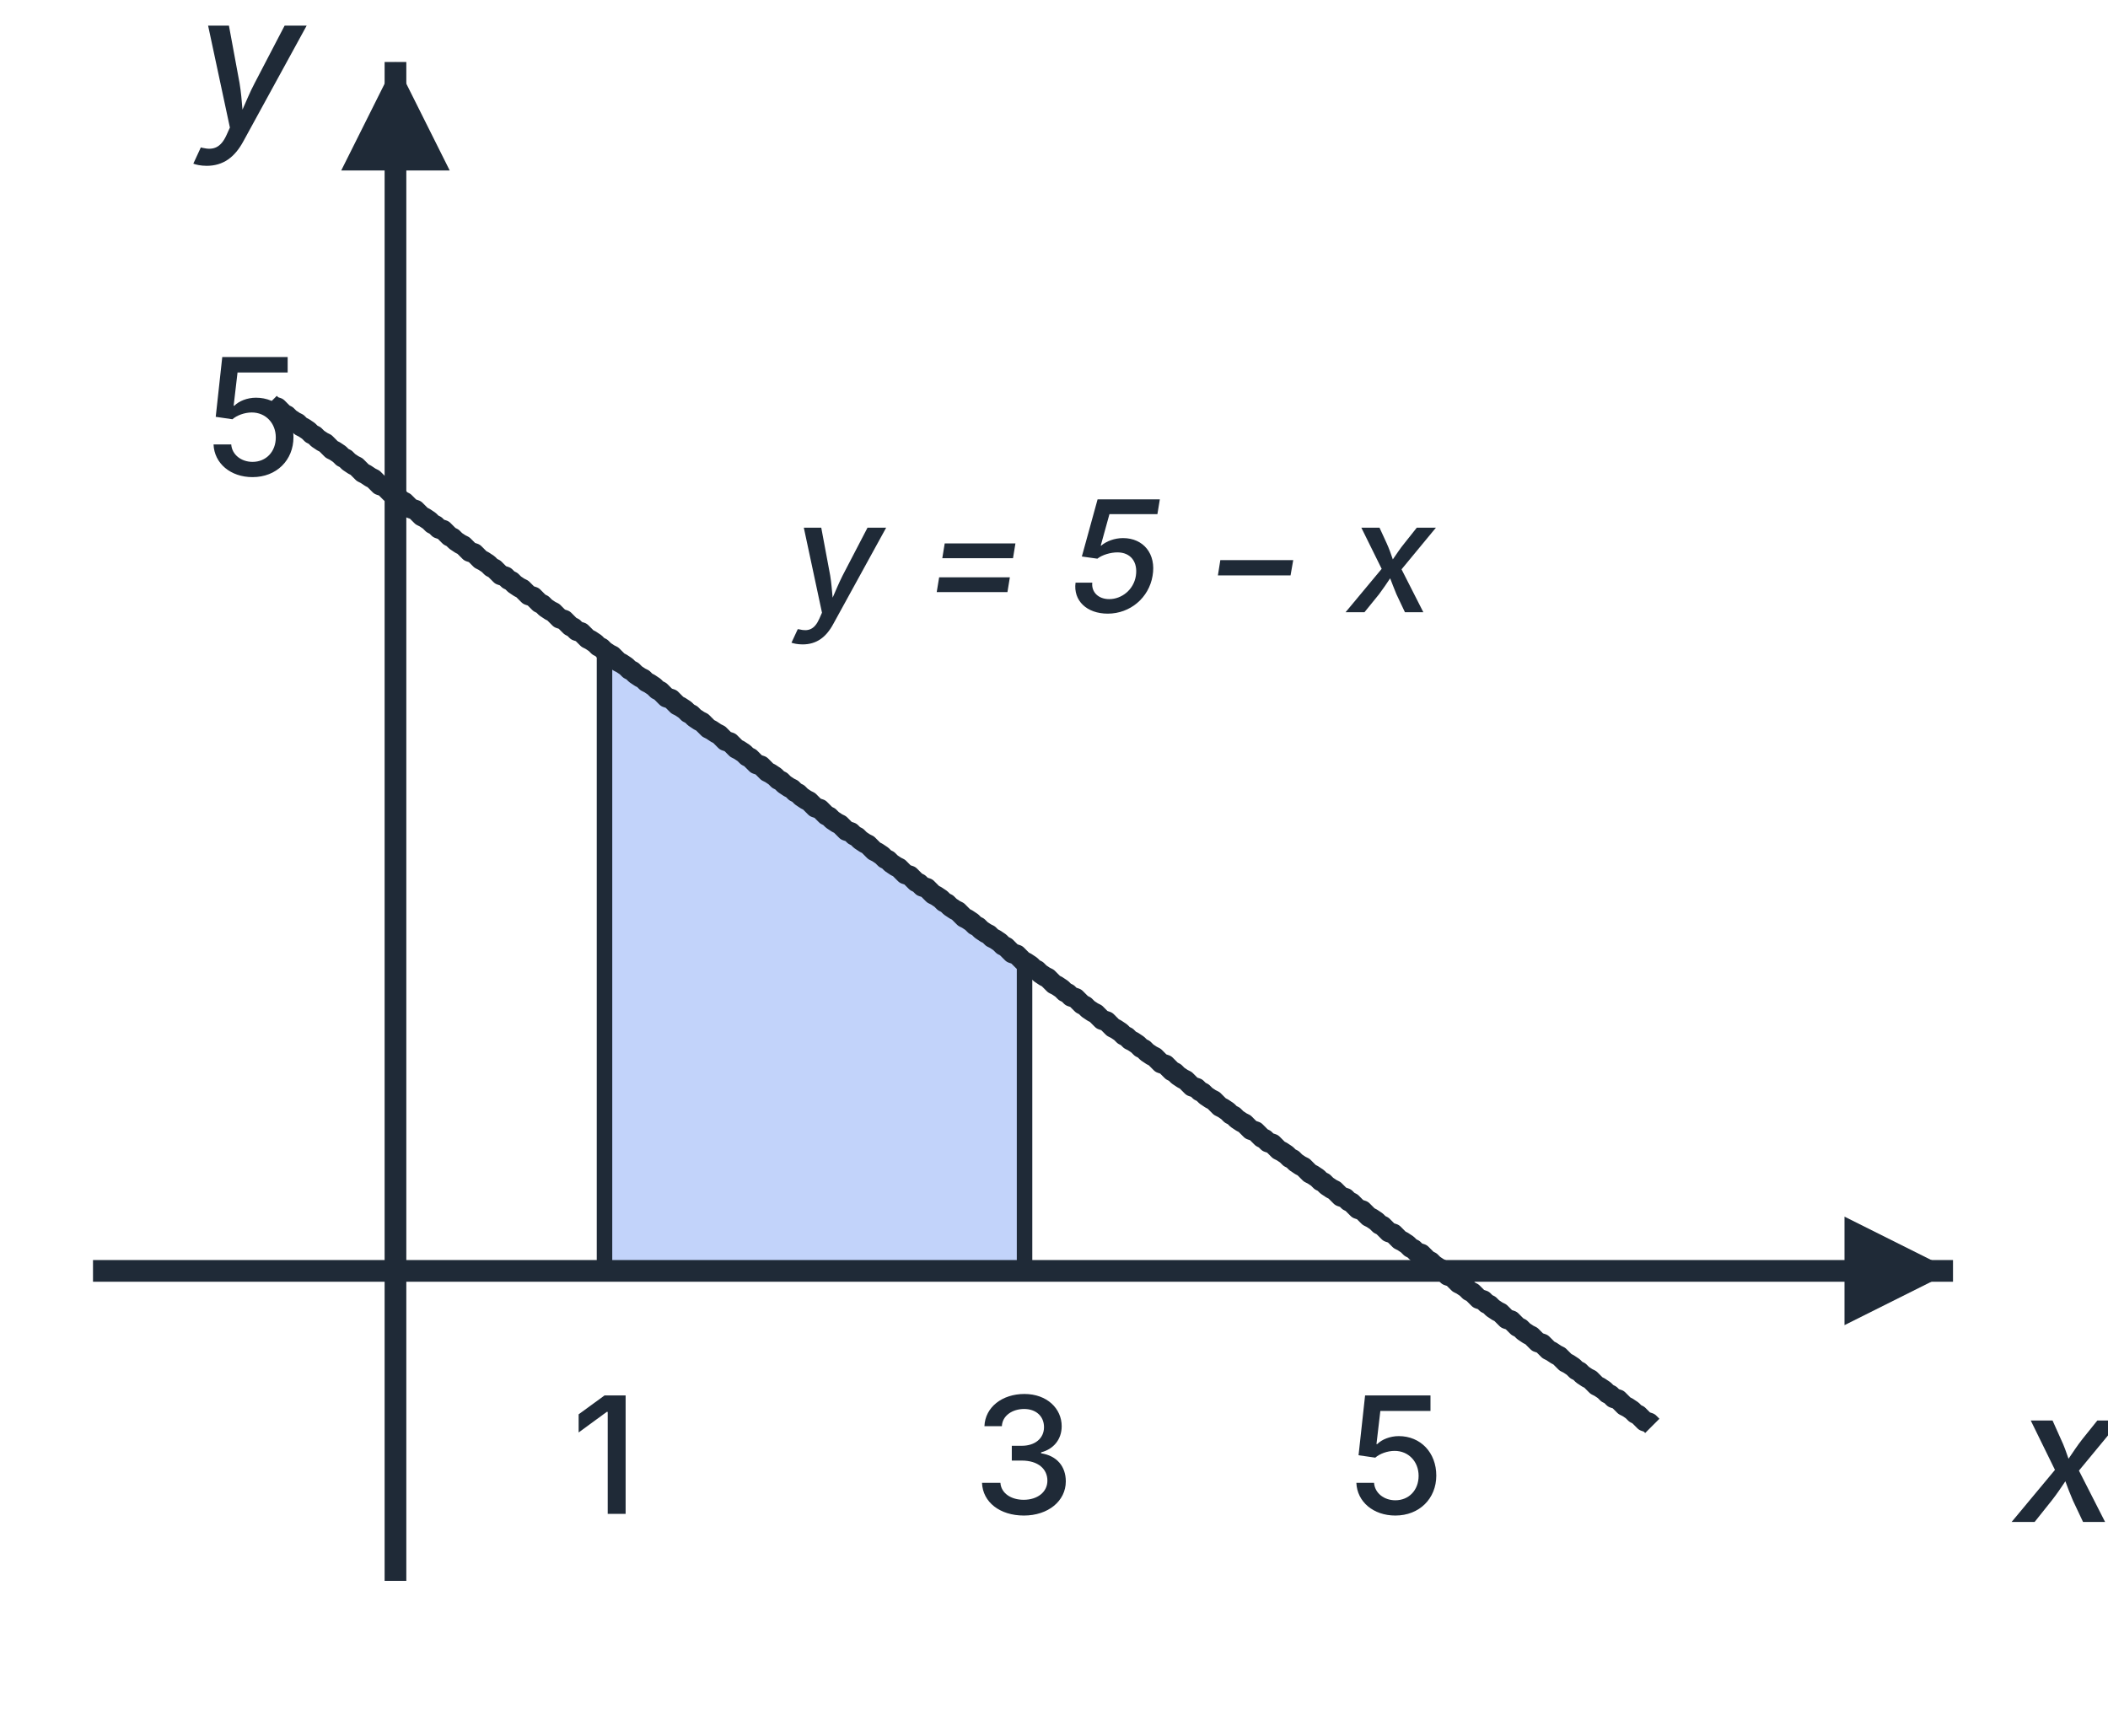
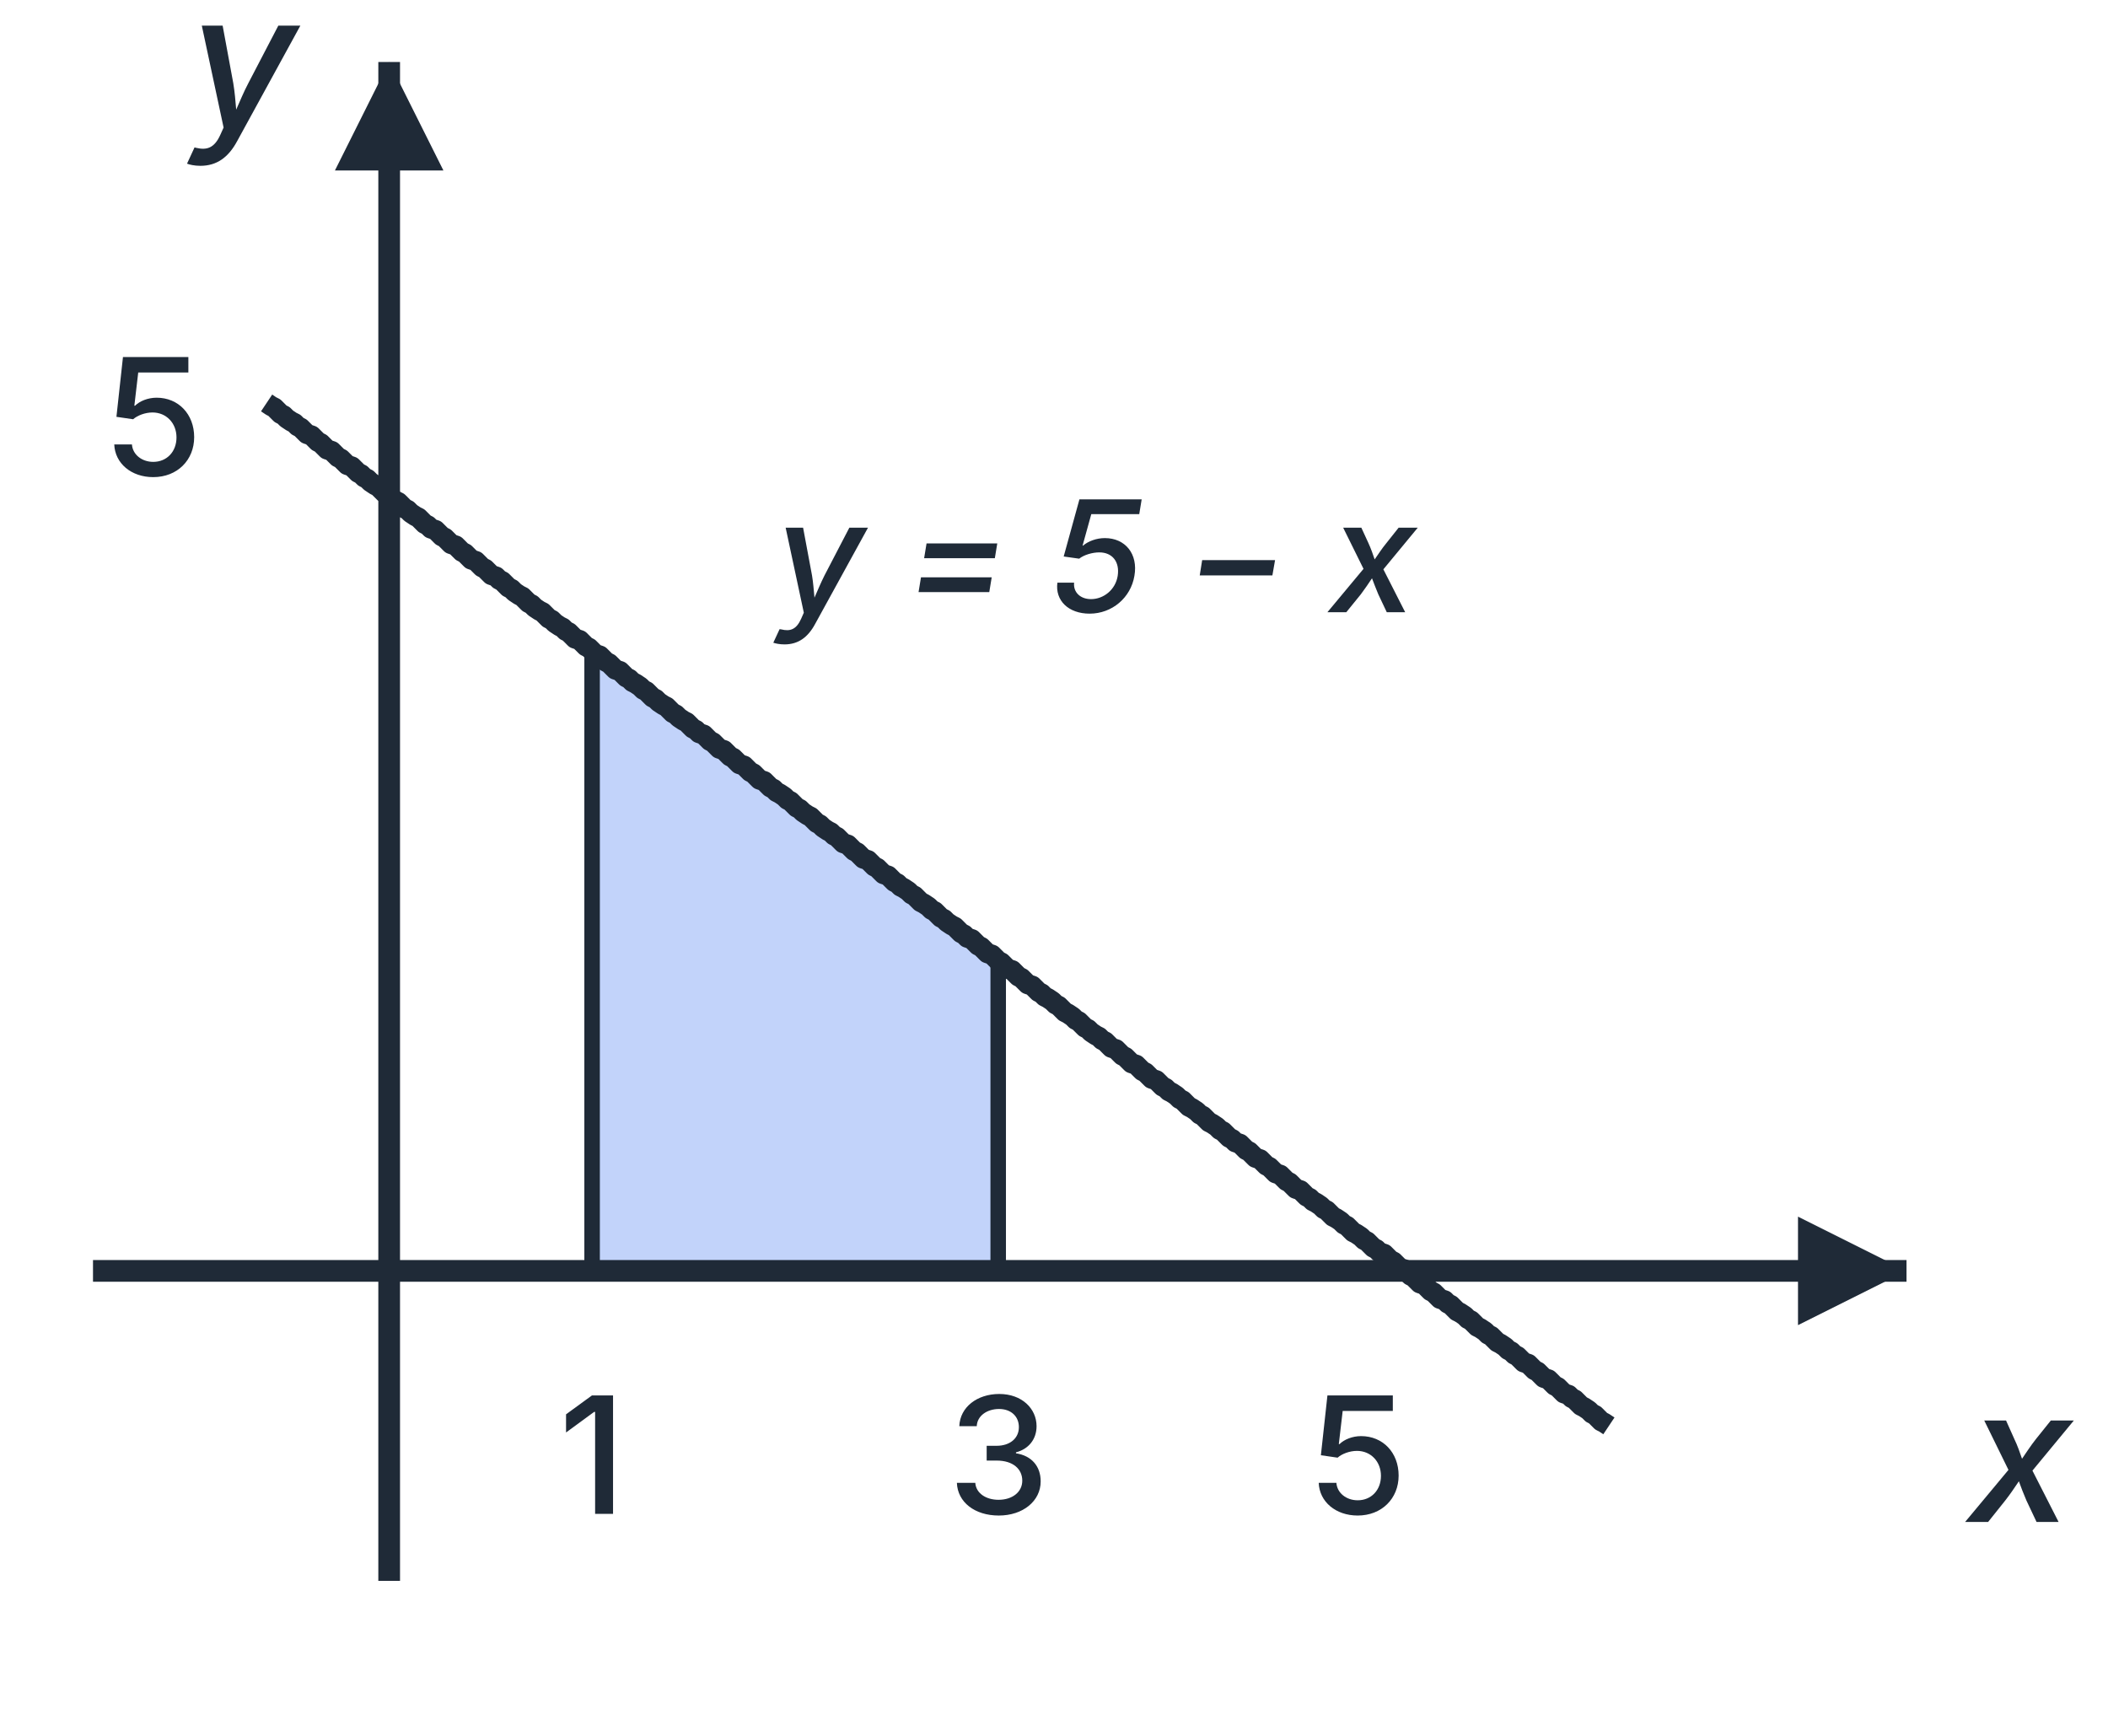
<svg xmlns="http://www.w3.org/2000/svg" viewBox="0 0 136 112" width="136" height="112" font-family="Inter, Arial, sans-serif">
-   <polygon points="39.0,42.0 39.2,42.1 39.3,42.2 39.4,42.3 39.6,42.4 39.7,42.5 39.8,42.6 40.0,42.7 40.1,42.8 40.2,42.9 40.4,43.0 40.5,43.1 40.6,43.2 40.8,43.3 40.9,43.4 41.1,43.5 41.2,43.6 41.3,43.7 41.5,43.8 41.6,43.9 41.7,44.0 41.9,44.1 42.0,44.2 42.1,44.3 42.3,44.4 42.4,44.5 42.5,44.6 42.7,44.7 42.8,44.8 42.9,44.9 43.1,45.0 43.2,45.1 43.4,45.2 43.5,45.3 43.6,45.4 43.8,45.5 43.9,45.6 44.0,45.7 44.2,45.8 44.3,45.9 44.4,46.0 44.6,46.1 44.7,46.2 44.8,46.3 45.0,46.4 45.1,46.5 45.2,46.6 45.4,46.7 45.5,46.8 45.6,46.9 45.8,47.0 45.9,47.1 46.1,47.2 46.2,47.3 46.3,47.4 46.5,47.5 46.6,47.6 46.7,47.7 46.9,47.8 47.0,47.9 47.1,48.0 47.3,48.1 47.4,48.2 47.5,48.3 47.7,48.4 47.8,48.5 47.9,48.6 48.1,48.7 48.2,48.8 48.4,48.9 48.5,49.0 48.6,49.1 48.8,49.2 48.9,49.3 49.0,49.4 49.2,49.5 49.3,49.6 49.4,49.7 49.6,49.8 49.7,49.9 49.8,50.0 50.0,50.1 50.1,50.2 50.2,50.3 50.4,50.4 50.5,50.5 50.6,50.6 50.8,50.7 50.9,50.8 51.1,50.9 51.2,51.0 51.3,51.1 51.5,51.2 51.6,51.3 51.7,51.4 51.9,51.5 52.0,51.6 52.1,51.7 52.3,51.8 52.4,51.9 52.5,52.0 52.7,52.1 52.8,52.2 52.9,52.3 53.1,52.4 53.2,52.5 53.4,52.6 53.5,52.7 53.6,52.8 53.8,52.9 53.9,53.0 54.0,53.1 54.2,53.2 54.3,53.3 54.4,53.4 54.6,53.5 54.7,53.6 54.8,53.7 55.0,53.8 55.1,53.9 55.2,54.0 55.4,54.1 55.5,54.2 55.6,54.3 55.8,54.4 55.9,54.5 56.1,54.6 56.2,54.7 56.3,54.8 56.5,54.9 56.6,55.0 56.7,55.1 56.9,55.2 57.0,55.3 57.1,55.4 57.3,55.5 57.4,55.6 57.5,55.7 57.7,55.8 57.8,55.9 57.9,56.0 58.1,56.1 58.2,56.2 58.4,56.3 58.5,56.4 58.6,56.5 58.8,56.6 58.9,56.7 59.0,56.8 59.2,56.9 59.3,57.0 59.4,57.1 59.6,57.2 59.7,57.3 59.8,57.4 60.0,57.5 60.1,57.6 60.2,57.7 60.4,57.8 60.5,57.9 60.6,58.0 60.8,58.1 60.9,58.2 61.1,58.3 61.2,58.4 61.3,58.5 61.5,58.6 61.6,58.7 61.7,58.8 61.9,58.9 62.0,59.0 62.1,59.1 62.3,59.2 62.4,59.3 62.5,59.4 62.7,59.5 62.8,59.6 62.9,59.7 63.1,59.8 63.2,59.9 63.4,60.0 63.5,60.1 63.6,60.2 63.8,60.3 63.9,60.4 64.0,60.5 64.2,60.6 64.3,60.7 64.4,60.8 64.6,60.9 64.7,61.0 64.8,61.1 65.0,61.2 65.1,61.3 65.2,61.4 65.4,61.5 65.5,61.6 65.6,61.7 65.8,61.8 65.9,61.9 66.1,62.0 66.1,82.0 65.9,82.0 65.8,82.0 65.6,82.0 65.5,82.0 65.4,82.0 65.2,82.0 65.1,82.0 65.0,82.0 64.8,82.0 64.7,82.0 64.6,82.0 64.4,82.0 64.3,82.0 64.2,82.0 64.0,82.0 63.9,82.0 63.8,82.0 63.6,82.0 63.5,82.0 63.4,82.0 63.2,82.0 63.1,82.0 62.9,82.0 62.8,82.0 62.7,82.0 62.5,82.0 62.4,82.0 62.3,82.0 62.1,82.0 62.0,82.0 61.9,82.0 61.7,82.0 61.6,82.0 61.5,82.0 61.3,82.0 61.2,82.0 61.1,82.0 60.9,82.0 60.8,82.0 60.6,82.0 60.5,82.0 60.4,82.0 60.2,82.0 60.1,82.0 60.0,82.0 59.8,82.0 59.7,82.0 59.6,82.0 59.4,82.0 59.3,82.0 59.2,82.0 59.0,82.0 58.9,82.0 58.8,82.0 58.6,82.0 58.5,82.0 58.4,82.0 58.2,82.0 58.1,82.0 57.9,82.0 57.8,82.0 57.7,82.0 57.5,82.0 57.4,82.0 57.3,82.0 57.1,82.0 57.0,82.0 56.9,82.0 56.7,82.0 56.6,82.0 56.5,82.0 56.3,82.0 56.2,82.0 56.1,82.0 55.9,82.0 55.8,82.0 55.6,82.0 55.5,82.0 55.4,82.0 55.2,82.0 55.1,82.0 55.0,82.0 54.8,82.0 54.7,82.0 54.6,82.0 54.4,82.0 54.3,82.0 54.2,82.0 54.0,82.0 53.9,82.0 53.8,82.0 53.6,82.0 53.5,82.0 53.4,82.0 53.2,82.0 53.1,82.0 52.9,82.0 52.8,82.0 52.7,82.0 52.5,82.0 52.4,82.0 52.3,82.0 52.1,82.0 52.0,82.0 51.9,82.0 51.7,82.0 51.6,82.0 51.5,82.0 51.3,82.0 51.2,82.0 51.1,82.0 50.9,82.0 50.8,82.0 50.6,82.0 50.5,82.0 50.4,82.0 50.2,82.0 50.1,82.0 50.0,82.0 49.8,82.0 49.7,82.0 49.6,82.0 49.4,82.0 49.3,82.0 49.2,82.0 49.0,82.0 48.9,82.0 48.8,82.0 48.6,82.0 48.5,82.0 48.4,82.0 48.2,82.0 48.1,82.0 47.9,82.0 47.8,82.0 47.7,82.0 47.5,82.0 47.4,82.0 47.3,82.0 47.1,82.0 47.0,82.0 46.9,82.0 46.7,82.0 46.6,82.0 46.5,82.0 46.3,82.0 46.2,82.0 46.1,82.0 45.9,82.0 45.8,82.0 45.6,82.0 45.5,82.0 45.4,82.0 45.2,82.0 45.1,82.0 45.0,82.0 44.8,82.0 44.7,82.0 44.6,82.0 44.4,82.0 44.3,82.0 44.2,82.0 44.0,82.0 43.9,82.0 43.8,82.0 43.6,82.0 43.5,82.0 43.4,82.0 43.2,82.0 43.1,82.0 42.9,82.0 42.8,82.0 42.7,82.0 42.5,82.0 42.4,82.0 42.3,82.0 42.1,82.0 42.0,82.0 41.9,82.0 41.7,82.0 41.6,82.0 41.5,82.0 41.3,82.0 41.2,82.0 41.1,82.0 40.9,82.0 40.8,82.0 40.6,82.0 40.5,82.0 40.4,82.0 40.2,82.0 40.1,82.0 40.0,82.0 39.8,82.0 39.7,82.0 39.6,82.0 39.4,82.0 39.3,82.0 39.2,82.0 39.0,82.0" fill="#2563eb" fill-opacity="0.28" stroke="none" />
-   <line x1="6.0" y1="82.0" x2="126.0" y2="82.0" stroke="#1f2a37" stroke-width="1.4" />
-   <path d="M126.0,82.0 l-7,-3.5 v7 z" fill="#1f2a37" />
-   <line x1="25.514" y1="102.0" x2="25.514" y2="4.0" stroke="#1f2a37" stroke-width="1.4" />
-   <path d="M25.514,4.0 l-3.5,7 h7 z" fill="#1f2a37" />
-   <text x="130.0" y="98.2" text-anchor="start" font-size="12" fill="#1f2a37" font-weight="500" font-style="italic">x</text>
-   <text x="19.514" y="8.2" text-anchor="end" font-size="12" fill="#1f2a37" font-weight="500" font-style="italic">y</text>
-   <polyline points="17.4,26.0 17.6,26.2 17.9,26.3 18.1,26.5 18.3,26.7 18.5,26.8 18.7,27.0 19.0,27.2 19.2,27.3 19.4,27.5 19.6,27.6 19.9,27.8 20.1,28.0 20.3,28.1 20.5,28.3 20.8,28.5 21.0,28.6 21.2,28.8 21.4,29.0 21.6,29.1 21.9,29.3 22.1,29.5 22.3,29.6 22.5,29.8 22.8,30.0 23.0,30.1 23.2,30.3 23.4,30.5 23.6,30.6 23.9,30.8 24.1,30.9 24.3,31.1 24.5,31.3 24.8,31.4 25.0,31.6 25.2,31.8 25.4,31.9 25.7,32.1 25.9,32.3 26.1,32.4 26.3,32.6 26.5,32.8 26.8,32.9 27.0,33.1 27.2,33.3 27.4,33.4 27.7,33.6 27.9,33.8 28.1,33.9 28.3,34.1 28.6,34.2 28.8,34.4 29.0,34.6 29.2,34.7 29.4,34.9 29.7,35.1 29.9,35.2 30.1,35.4 30.3,35.6 30.6,35.7 30.8,35.9 31.0,36.1 31.2,36.2 31.5,36.4 31.7,36.6 31.9,36.7 32.1,36.9 32.3,37.1 32.6,37.2 32.8,37.4 33.0,37.5 33.2,37.7 33.5,37.9 33.7,38.0 33.9,38.2 34.1,38.4 34.4,38.5 34.6,38.7 34.8,38.9 35.0,39.0 35.2,39.2 35.5,39.4 35.7,39.5 35.9,39.7 36.1,39.9 36.4,40.0 36.6,40.2 36.8,40.4 37.0,40.5 37.2,40.7 37.5,40.8 37.7,41.0 37.9,41.2 38.1,41.3 38.4,41.5 38.6,41.7 38.8,41.8 39.0,42.0 39.3,42.2 39.5,42.3 39.7,42.5 39.9,42.7 40.1,42.8 40.4,43.0 40.6,43.2 40.8,43.3 41.0,43.5 41.3,43.7 41.5,43.8 41.7,44.0 41.9,44.1 42.2,44.3 42.4,44.5 42.6,44.6 42.8,44.8 43.0,45.0 43.3,45.1 43.5,45.3 43.7,45.5 43.9,45.6 44.2,45.8 44.4,46.0 44.6,46.1 44.8,46.3 45.1,46.5 45.3,46.6 45.5,46.8 45.7,47.0 45.9,47.1 46.2,47.3 46.4,47.4 46.6,47.6 46.8,47.8 47.1,47.9 47.3,48.1 47.5,48.3 47.7,48.4 48.0,48.6 48.2,48.8 48.4,48.9 48.6,49.1 48.8,49.3 49.1,49.4 49.3,49.6 49.5,49.8 49.7,49.9 50.0,50.1 50.2,50.3 50.4,50.4 50.6,50.6 50.9,50.8 51.1,50.9 51.3,51.1 51.5,51.2 51.7,51.4 52.0,51.6 52.2,51.7 52.4,51.9 52.6,52.1 52.9,52.2 53.1,52.4 53.3,52.6 53.5,52.7 53.7,52.9 54.0,53.1 54.2,53.2 54.4,53.4 54.6,53.6 54.9,53.7 55.1,53.9 55.3,54.0 55.5,54.2 55.8,54.4 56.0,54.5 56.2,54.7 56.4,54.9 56.6,55.0 56.9,55.2 57.1,55.4 57.3,55.5 57.5,55.7 57.8,55.9 58.0,56.0 58.2,56.2 58.4,56.4 58.7,56.5 58.9,56.7 59.1,56.9 59.3,57.0 59.5,57.2 59.8,57.3 60.0,57.5 60.2,57.7 60.4,57.8 60.7,58.0 60.9,58.2 61.1,58.3 61.3,58.5 61.6,58.7 61.8,58.8 62.0,59.0 62.2,59.2 62.4,59.3 62.7,59.5 62.9,59.7 63.1,59.8 63.3,60.0 63.6,60.2 63.8,60.3 64.0,60.5 64.2,60.6 64.5,60.8 64.7,61.0 64.9,61.1 65.1,61.3 65.3,61.5 65.6,61.6 65.8,61.8 66.0,62.0 66.2,62.1 66.5,62.3 66.7,62.5 66.9,62.6 67.1,62.8 67.4,63.0 67.6,63.1 67.8,63.3 68.0,63.5 68.2,63.6 68.5,63.8 68.7,64.0 68.9,64.1 69.1,64.3 69.4,64.4 69.6,64.6 69.8,64.8 70.0,64.9 70.2,65.1 70.5,65.3 70.7,65.4 70.9,65.6 71.1,65.8 71.4,65.9 71.6,66.1 71.8,66.3 72.0,66.4 72.3,66.6 72.5,66.8 72.7,66.9 72.9,67.1 73.1,67.2 73.4,67.4 73.6,67.6 73.8,67.7 74.0,67.9 74.3,68.1 74.5,68.2 74.7,68.4 74.9,68.6 75.2,68.7 75.4,68.9 75.6,69.1 75.8,69.2 76.0,69.4 76.3,69.6 76.5,69.7 76.7,69.9 76.9,70.1 77.2,70.2 77.4,70.4 77.6,70.5 77.8,70.7 78.1,70.9 78.3,71.0 78.5,71.2 78.7,71.4 78.9,71.5 79.2,71.7 79.4,71.9 79.6,72.0 79.8,72.2 80.1,72.4 80.3,72.5 80.5,72.7 80.7,72.9 81.0,73.0 81.2,73.2 81.4,73.4 81.6,73.5 81.8,73.7 82.1,73.8 82.3,74.0 82.5,74.2 82.7,74.3 83.0,74.5 83.2,74.7 83.4,74.8 83.6,75.0 83.9,75.2 84.1,75.3 84.3,75.5 84.5,75.7 84.7,75.8 85.0,76.0 85.2,76.2 85.4,76.3 85.6,76.5 85.9,76.7 86.1,76.8 86.3,77.0 86.5,77.2 86.8,77.3 87.0,77.5 87.2,77.6 87.4,77.8 87.6,78.0 87.9,78.1 88.1,78.3 88.3,78.5 88.5,78.6 88.8,78.8 89.0,79.0 89.2,79.1 89.4,79.3 89.6,79.5 89.9,79.6 90.1,79.8 90.3,80.0 90.5,80.1 90.8,80.3 91.0,80.5 91.2,80.6 91.4,80.8 91.7,80.9 91.9,81.1 92.1,81.3 92.3,81.4 92.5,81.6 92.8,81.8 93.0,81.9 93.2,82.1 93.4,82.3 93.7,82.4 93.9,82.6 94.1,82.8 94.3,82.9 94.6,83.1 94.8,83.3 95.0,83.4 95.2,83.6 95.4,83.8 95.7,83.9 95.9,84.1 96.1,84.2 96.3,84.4 96.6,84.6 96.8,84.7 97.0,84.9 97.2,85.1 97.5,85.2 97.7,85.4 97.9,85.6 98.1,85.7 98.3,85.9 98.6,86.1 98.8,86.2 99.0,86.4 99.2,86.6 99.5,86.7 99.7,86.9 99.9,87.1 100.1,87.2 100.4,87.4 100.6,87.5 100.8,87.7 101.0,87.9 101.2,88.0 101.5,88.2 101.7,88.4 101.9,88.5 102.1,88.7 102.4,88.9 102.6,89.0 102.8,89.2 103.0,89.4 103.2,89.5 103.5,89.7 103.7,89.9 103.9,90.0 104.1,90.2 104.4,90.3 104.6,90.5 104.8,90.7 105.0,90.8 105.3,91.0 105.5,91.2 105.7,91.3 105.9,91.5 106.1,91.7 106.4,91.8 106.6,92.0" fill="none" stroke="#1f2a37" stroke-width="1.3" stroke-linejoin="round" />
-   <line x1="39.0" y1="82.0" x2="39.0" y2="42.0" stroke="#1f2a37" stroke-width="1.0" />
-   <line x1="66.1" y1="82.0" x2="66.1" y2="62.0" stroke="#1f2a37" stroke-width="1.0" />
-   <text x="39.027" y="97.675" text-anchor="middle" font-size="10.5" fill="#1f2a37" font-weight="500">1</text>
-   <text x="66.054" y="97.675" text-anchor="middle" font-size="10.5" fill="#1f2a37" font-weight="500">3</text>
-   <text x="90.081" y="97.675" text-anchor="middle" font-size="10.5" fill="#1f2a37" font-weight="500">5</text>
-   <text x="19.514" y="30.675" text-anchor="end" font-size="10.5" fill="#1f2a37" font-weight="500">5</text>
-   <text x="51.189" y="39.5" text-anchor="start" font-size="10" fill="#1f2a37" font-weight="500" font-style="italic">y = 5 − x</text>
+   <polygon points="38.2,42.0 38.3,42.1 38.5,42.2 38.6,42.3 38.7,42.4 38.9,42.5 39.0,42.6 39.1,42.7 39.3,42.8 39.4,42.9 39.5,43.0 39.7,43.1 39.8,43.2 39.9,43.3 40.1,43.4 40.2,43.5 40.3,43.6 40.4,43.7 40.6,43.8 40.7,43.9 40.8,44.0 41.0,44.1 41.1,44.2 41.2,44.3 41.4,44.4 41.5,44.5 41.6,44.6 41.8,44.7 41.9,44.8 42.0,44.9 42.1,45.0 42.3,45.1 42.4,45.2 42.5,45.3 42.7,45.4 42.8,45.5 42.9,45.6 43.1,45.7 43.2,45.8 43.3,45.9 43.5,46.0 43.6,46.1 43.7,46.2 43.9,46.3 44.0,46.4 44.1,46.5 44.2,46.6 44.4,46.7 44.5,46.8 44.6,46.9 44.8,47.0 44.9,47.1 45.0,47.2 45.2,47.3 45.3,47.4 45.4,47.5 45.6,47.6 45.7,47.7 45.8,47.8 45.9,47.9 46.1,48.0 46.2,48.1 46.3,48.2 46.5,48.3 46.6,48.4 46.7,48.5 46.9,48.6 47.0,48.7 47.1,48.8 47.3,48.9 47.4,49.0 47.5,49.1 47.7,49.2 47.8,49.3 47.9,49.4 48.0,49.5 48.2,49.6 48.3,49.7 48.4,49.8 48.6,49.9 48.7,50.0 48.8,50.1 49.0,50.2 49.1,50.3 49.2,50.4 49.4,50.5 49.5,50.6 49.6,50.7 49.8,50.8 49.9,50.9 50.0,51.0 50.1,51.1 50.3,51.2 50.4,51.3 50.5,51.4 50.7,51.5 50.8,51.6 50.9,51.7 51.1,51.8 51.2,51.9 51.3,52.0 51.5,52.1 51.6,52.2 51.7,52.3 51.8,52.4 52.0,52.5 52.1,52.6 52.2,52.7 52.4,52.8 52.5,52.9 52.6,53.0 52.8,53.1 52.9,53.2 53.0,53.3 53.2,53.4 53.3,53.5 53.4,53.6 53.6,53.7 53.7,53.8 53.8,53.9 53.9,54.0 54.1,54.1 54.2,54.2 54.3,54.3 54.5,54.4 54.6,54.5 54.7,54.6 54.9,54.7 55.0,54.8 55.1,54.9 55.3,55.0 55.4,55.1 55.5,55.2 55.6,55.3 55.8,55.4 55.9,55.5 56.0,55.6 56.2,55.7 56.3,55.8 56.4,55.9 56.6,56.0 56.7,56.1 56.8,56.2 57.0,56.3 57.1,56.4 57.2,56.5 57.4,56.6 57.5,56.7 57.6,56.8 57.7,56.9 57.9,57.0 58.0,57.1 58.1,57.2 58.3,57.3 58.4,57.4 58.5,57.5 58.7,57.6 58.8,57.7 58.9,57.8 59.1,57.9 59.2,58.0 59.3,58.1 59.5,58.2 59.6,58.3 59.7,58.4 59.8,58.5 60.0,58.6 60.1,58.7 60.2,58.8 60.4,58.9 60.5,59.0 60.6,59.1 60.8,59.2 60.9,59.3 61.0,59.4 61.2,59.5 61.3,59.6 61.4,59.7 61.5,59.8 61.7,59.9 61.8,60.0 61.9,60.1 62.1,60.2 62.2,60.3 62.3,60.4 62.5,60.5 62.6,60.6 62.7,60.7 62.9,60.8 63.0,60.9 63.1,61.0 63.3,61.1 63.4,61.2 63.5,61.3 63.6,61.4 63.8,61.5 63.9,61.6 64.0,61.7 64.2,61.8 64.3,61.9 64.4,62.0 64.4,82.0 64.3,82.0 64.2,82.0 64.0,82.0 63.9,82.0 63.8,82.0 63.6,82.0 63.5,82.0 63.4,82.0 63.3,82.0 63.1,82.0 63.0,82.0 62.9,82.0 62.7,82.0 62.6,82.0 62.5,82.0 62.3,82.0 62.2,82.0 62.1,82.0 61.9,82.0 61.8,82.0 61.7,82.0 61.5,82.0 61.4,82.0 61.3,82.0 61.2,82.0 61.0,82.0 60.9,82.0 60.8,82.0 60.6,82.0 60.5,82.0 60.4,82.0 60.2,82.0 60.1,82.0 60.0,82.0 59.8,82.0 59.7,82.0 59.6,82.0 59.5,82.0 59.3,82.0 59.2,82.0 59.1,82.0 58.9,82.0 58.8,82.0 58.7,82.0 58.5,82.0 58.4,82.0 58.3,82.0 58.1,82.0 58.0,82.0 57.9,82.0 57.7,82.0 57.6,82.0 57.5,82.0 57.4,82.0 57.2,82.0 57.1,82.0 57.0,82.0 56.8,82.0 56.7,82.0 56.6,82.0 56.4,82.0 56.3,82.0 56.2,82.0 56.0,82.0 55.9,82.0 55.8,82.0 55.6,82.0 55.5,82.0 55.4,82.0 55.3,82.0 55.1,82.0 55.0,82.0 54.9,82.0 54.7,82.0 54.6,82.0 54.5,82.0 54.3,82.0 54.2,82.0 54.1,82.0 53.9,82.0 53.8,82.0 53.7,82.0 53.6,82.0 53.4,82.0 53.3,82.0 53.2,82.0 53.0,82.0 52.9,82.0 52.8,82.0 52.6,82.0 52.5,82.0 52.4,82.0 52.2,82.0 52.1,82.0 52.0,82.0 51.8,82.0 51.7,82.0 51.6,82.0 51.5,82.0 51.3,82.0 51.2,82.0 51.1,82.0 50.9,82.0 50.8,82.0 50.7,82.0 50.5,82.0 50.4,82.0 50.3,82.0 50.1,82.0 50.0,82.0 49.9,82.0 49.8,82.0 49.6,82.0 49.5,82.0 49.4,82.0 49.2,82.0 49.1,82.0 49.0,82.0 48.8,82.0 48.7,82.0 48.6,82.0 48.4,82.0 48.3,82.0 48.2,82.0 48.0,82.0 47.9,82.0 47.8,82.0 47.7,82.0 47.5,82.0 47.4,82.0 47.3,82.0 47.1,82.0 47.0,82.0 46.9,82.0 46.7,82.0 46.6,82.0 46.5,82.0 46.3,82.0 46.2,82.0 46.1,82.0 45.9,82.0 45.8,82.0 45.7,82.0 45.6,82.0 45.4,82.0 45.3,82.0 45.2,82.0 45.0,82.0 44.9,82.0 44.8,82.0 44.6,82.0 44.5,82.0 44.4,82.0 44.2,82.0 44.1,82.0 44.0,82.0 43.9,82.0 43.7,82.0 43.6,82.0 43.5,82.0 43.3,82.0 43.2,82.0 43.1,82.0 42.9,82.0 42.8,82.0 42.7,82.0 42.5,82.0 42.4,82.0 42.3,82.0 42.1,82.0 42.0,82.0 41.9,82.0 41.8,82.0 41.6,82.0 41.5,82.0 41.4,82.0 41.2,82.0 41.1,82.0 41.0,82.0 40.8,82.0 40.7,82.0 40.6,82.0 40.4,82.0 40.3,82.0 40.2,82.0 40.1,82.0 39.9,82.0 39.8,82.0 39.7,82.0 39.5,82.0 39.4,82.0 39.3,82.0 39.1,82.0 39.0,82.0 38.9,82.0 38.7,82.0 38.6,82.0 38.5,82.0 38.3,82.0 38.2,82.0" fill="#2563eb" fill-opacity="0.28" stroke="none" />
+   <line x1="6.0" y1="82.0" x2="123.0" y2="82.0" stroke="#1f2a37" stroke-width="1.4" />
+   <path d="M123.0,82.0 l-7,-3.5 v7 z" fill="#1f2a37" />
+   <line x1="25.108" y1="102.0" x2="25.108" y2="4.0" stroke="#1f2a37" stroke-width="1.4" />
+   <path d="M25.108,4.0 l-3.5,7 h7 z" fill="#1f2a37" />
+   <text x="127.0" y="98.2" text-anchor="start" font-size="12" fill="#1f2a37" font-weight="500" font-style="italic">x</text>
+   <text x="19.108" y="8.2" text-anchor="end" font-size="12" fill="#1f2a37" font-weight="500" font-style="italic">y</text>
+   <polyline points="17.2,26.0 17.5,26.2 17.7,26.3 17.9,26.5 18.1,26.7 18.3,26.8 18.5,27.0 18.8,27.2 19.0,27.3 19.2,27.5 19.4,27.6 19.6,27.8 19.8,28.0 20.1,28.1 20.3,28.3 20.5,28.5 20.7,28.6 20.9,28.8 21.1,29.0 21.4,29.1 21.6,29.3 21.8,29.5 22.0,29.6 22.2,29.8 22.4,30.0 22.7,30.1 22.9,30.3 23.1,30.5 23.3,30.6 23.5,30.8 23.7,30.9 23.9,31.1 24.2,31.3 24.4,31.4 24.6,31.6 24.8,31.8 25.0,31.9 25.2,32.1 25.5,32.3 25.7,32.4 25.9,32.6 26.1,32.8 26.3,32.9 26.5,33.1 26.8,33.3 27.0,33.4 27.2,33.6 27.4,33.8 27.6,33.9 27.8,34.1 28.1,34.2 28.3,34.4 28.5,34.6 28.7,34.7 28.9,34.9 29.1,35.1 29.4,35.2 29.6,35.4 29.8,35.6 30.0,35.7 30.2,35.9 30.4,36.1 30.7,36.2 30.9,36.4 31.1,36.6 31.3,36.7 31.5,36.9 31.7,37.1 32.0,37.2 32.2,37.4 32.4,37.5 32.6,37.7 32.8,37.9 33.0,38.0 33.2,38.2 33.5,38.4 33.7,38.5 33.9,38.7 34.1,38.9 34.3,39.0 34.5,39.2 34.8,39.4 35.0,39.5 35.2,39.7 35.4,39.9 35.6,40.0 35.8,40.2 36.1,40.4 36.3,40.5 36.5,40.7 36.7,40.8 36.9,41.0 37.1,41.2 37.4,41.3 37.6,41.5 37.8,41.7 38.0,41.8 38.2,42.0 38.4,42.2 38.7,42.3 38.9,42.5 39.1,42.7 39.3,42.8 39.5,43.0 39.7,43.2 40.0,43.3 40.2,43.5 40.4,43.7 40.6,43.8 40.8,44.0 41.0,44.1 41.3,44.3 41.5,44.5 41.7,44.6 41.9,44.8 42.1,45.0 42.3,45.1 42.5,45.3 42.8,45.5 43.0,45.6 43.2,45.8 43.4,46.0 43.6,46.1 43.8,46.3 44.1,46.5 44.3,46.6 44.5,46.8 44.7,47.0 44.9,47.1 45.1,47.3 45.4,47.4 45.6,47.6 45.8,47.8 46.0,47.9 46.2,48.1 46.4,48.3 46.7,48.4 46.9,48.6 47.1,48.8 47.3,48.9 47.5,49.1 47.7,49.3 48.0,49.4 48.2,49.6 48.4,49.8 48.6,49.9 48.8,50.1 49.0,50.3 49.3,50.4 49.5,50.6 49.7,50.8 49.9,50.9 50.1,51.1 50.3,51.2 50.6,51.4 50.8,51.6 51.0,51.7 51.2,51.9 51.4,52.1 51.6,52.2 51.8,52.4 52.1,52.6 52.3,52.7 52.5,52.9 52.7,53.1 52.9,53.2 53.1,53.4 53.4,53.6 53.6,53.7 53.8,53.9 54.0,54.0 54.2,54.2 54.4,54.4 54.7,54.5 54.9,54.7 55.1,54.9 55.3,55.0 55.5,55.2 55.7,55.4 56.0,55.5 56.2,55.7 56.4,55.9 56.6,56.0 56.8,56.2 57.0,56.4 57.3,56.5 57.5,56.7 57.7,56.9 57.9,57.0 58.1,57.2 58.3,57.3 58.6,57.5 58.8,57.7 59.0,57.8 59.2,58.0 59.4,58.2 59.6,58.3 59.9,58.5 60.1,58.7 60.3,58.8 60.5,59.0 60.7,59.2 60.9,59.3 61.1,59.5 61.4,59.7 61.6,59.8 61.8,60.0 62.0,60.2 62.2,60.3 62.4,60.5 62.7,60.6 62.9,60.8 63.1,61.0 63.3,61.1 63.5,61.3 63.7,61.5 64.0,61.6 64.2,61.8 64.4,62.0 64.6,62.1 64.8,62.3 65.0,62.5 65.3,62.6 65.5,62.8 65.7,63.0 65.9,63.1 66.1,63.3 66.3,63.5 66.6,63.6 66.8,63.8 67.0,64.0 67.2,64.1 67.4,64.3 67.6,64.4 67.9,64.6 68.1,64.8 68.3,64.9 68.5,65.1 68.7,65.3 68.9,65.4 69.2,65.6 69.4,65.8 69.6,65.9 69.8,66.1 70.0,66.3 70.2,66.4 70.4,66.6 70.7,66.8 70.9,66.9 71.1,67.1 71.3,67.2 71.5,67.4 71.7,67.6 72.0,67.7 72.2,67.9 72.4,68.1 72.6,68.2 72.8,68.4 73.0,68.6 73.3,68.7 73.5,68.9 73.7,69.1 73.9,69.2 74.1,69.4 74.3,69.6 74.6,69.7 74.8,69.9 75.0,70.1 75.2,70.2 75.4,70.4 75.6,70.5 75.9,70.7 76.1,70.9 76.3,71.0 76.5,71.2 76.7,71.4 76.9,71.5 77.2,71.7 77.4,71.9 77.6,72.0 77.8,72.2 78.0,72.4 78.2,72.5 78.5,72.7 78.7,72.9 78.9,73.0 79.1,73.2 79.3,73.4 79.5,73.5 79.7,73.7 80.0,73.8 80.2,74.0 80.4,74.2 80.6,74.3 80.8,74.5 81.0,74.7 81.3,74.8 81.5,75.0 81.7,75.2 81.9,75.3 82.1,75.5 82.3,75.7 82.6,75.8 82.8,76.0 83.0,76.2 83.2,76.3 83.4,76.5 83.6,76.7 83.9,76.8 84.1,77.0 84.3,77.2 84.5,77.3 84.7,77.5 84.9,77.6 85.2,77.8 85.4,78.0 85.6,78.1 85.8,78.3 86.0,78.5 86.2,78.6 86.5,78.8 86.7,79.0 86.9,79.1 87.1,79.3 87.3,79.5 87.5,79.6 87.8,79.8 88.0,80.0 88.2,80.1 88.4,80.3 88.6,80.5 88.8,80.6 89.0,80.8 89.3,80.9 89.5,81.1 89.7,81.3 89.9,81.4 90.1,81.6 90.3,81.8 90.6,81.9 90.8,82.1 91.0,82.3 91.2,82.4 91.4,82.6 91.6,82.8 91.9,82.9 92.1,83.1 92.3,83.3 92.5,83.4 92.7,83.6 92.9,83.8 93.2,83.9 93.4,84.1 93.6,84.2 93.8,84.4 94.0,84.6 94.2,84.7 94.5,84.9 94.7,85.1 94.9,85.2 95.1,85.4 95.3,85.6 95.5,85.7 95.8,85.9 96.0,86.1 96.2,86.2 96.4,86.4 96.6,86.6 96.8,86.7 97.1,86.9 97.3,87.1 97.5,87.2 97.7,87.4 97.9,87.5 98.1,87.7 98.3,87.9 98.6,88.0 98.8,88.2 99.0,88.4 99.2,88.5 99.4,88.7 99.6,88.9 99.9,89.0 100.1,89.2 100.3,89.4 100.5,89.5 100.7,89.7 100.9,89.9 101.2,90.0 101.4,90.2 101.6,90.3 101.8,90.5 102.0,90.7 102.2,90.8 102.5,91.0 102.7,91.2 102.9,91.3 103.1,91.5 103.3,91.7 103.5,91.8 103.8,92.0" fill="none" stroke="#1f2a37" stroke-width="1.3" stroke-linejoin="round" />
+   <line x1="38.2" y1="82.0" x2="38.2" y2="42.0" stroke="#1f2a37" stroke-width="1.0" />
+   <line x1="64.4" y1="82.0" x2="64.4" y2="62.0" stroke="#1f2a37" stroke-width="1.0" />
+   <text x="38.216" y="97.675" text-anchor="middle" font-size="10.5" fill="#1f2a37" font-weight="500">1</text>
+   <text x="64.432" y="97.675" text-anchor="middle" font-size="10.5" fill="#1f2a37" font-weight="500">3</text>
+   <text x="87.649" y="97.675" text-anchor="middle" font-size="10.5" fill="#1f2a37" font-weight="500">5</text>
+   <text x="13.108" y="30.675" text-anchor="end" font-size="10.5" fill="#1f2a37" font-weight="500">5</text>
+   <text x="50.014" y="39.5" text-anchor="start" font-size="10" fill="#1f2a37" font-weight="500" font-style="italic">y = 5 − x</text>
</svg>
